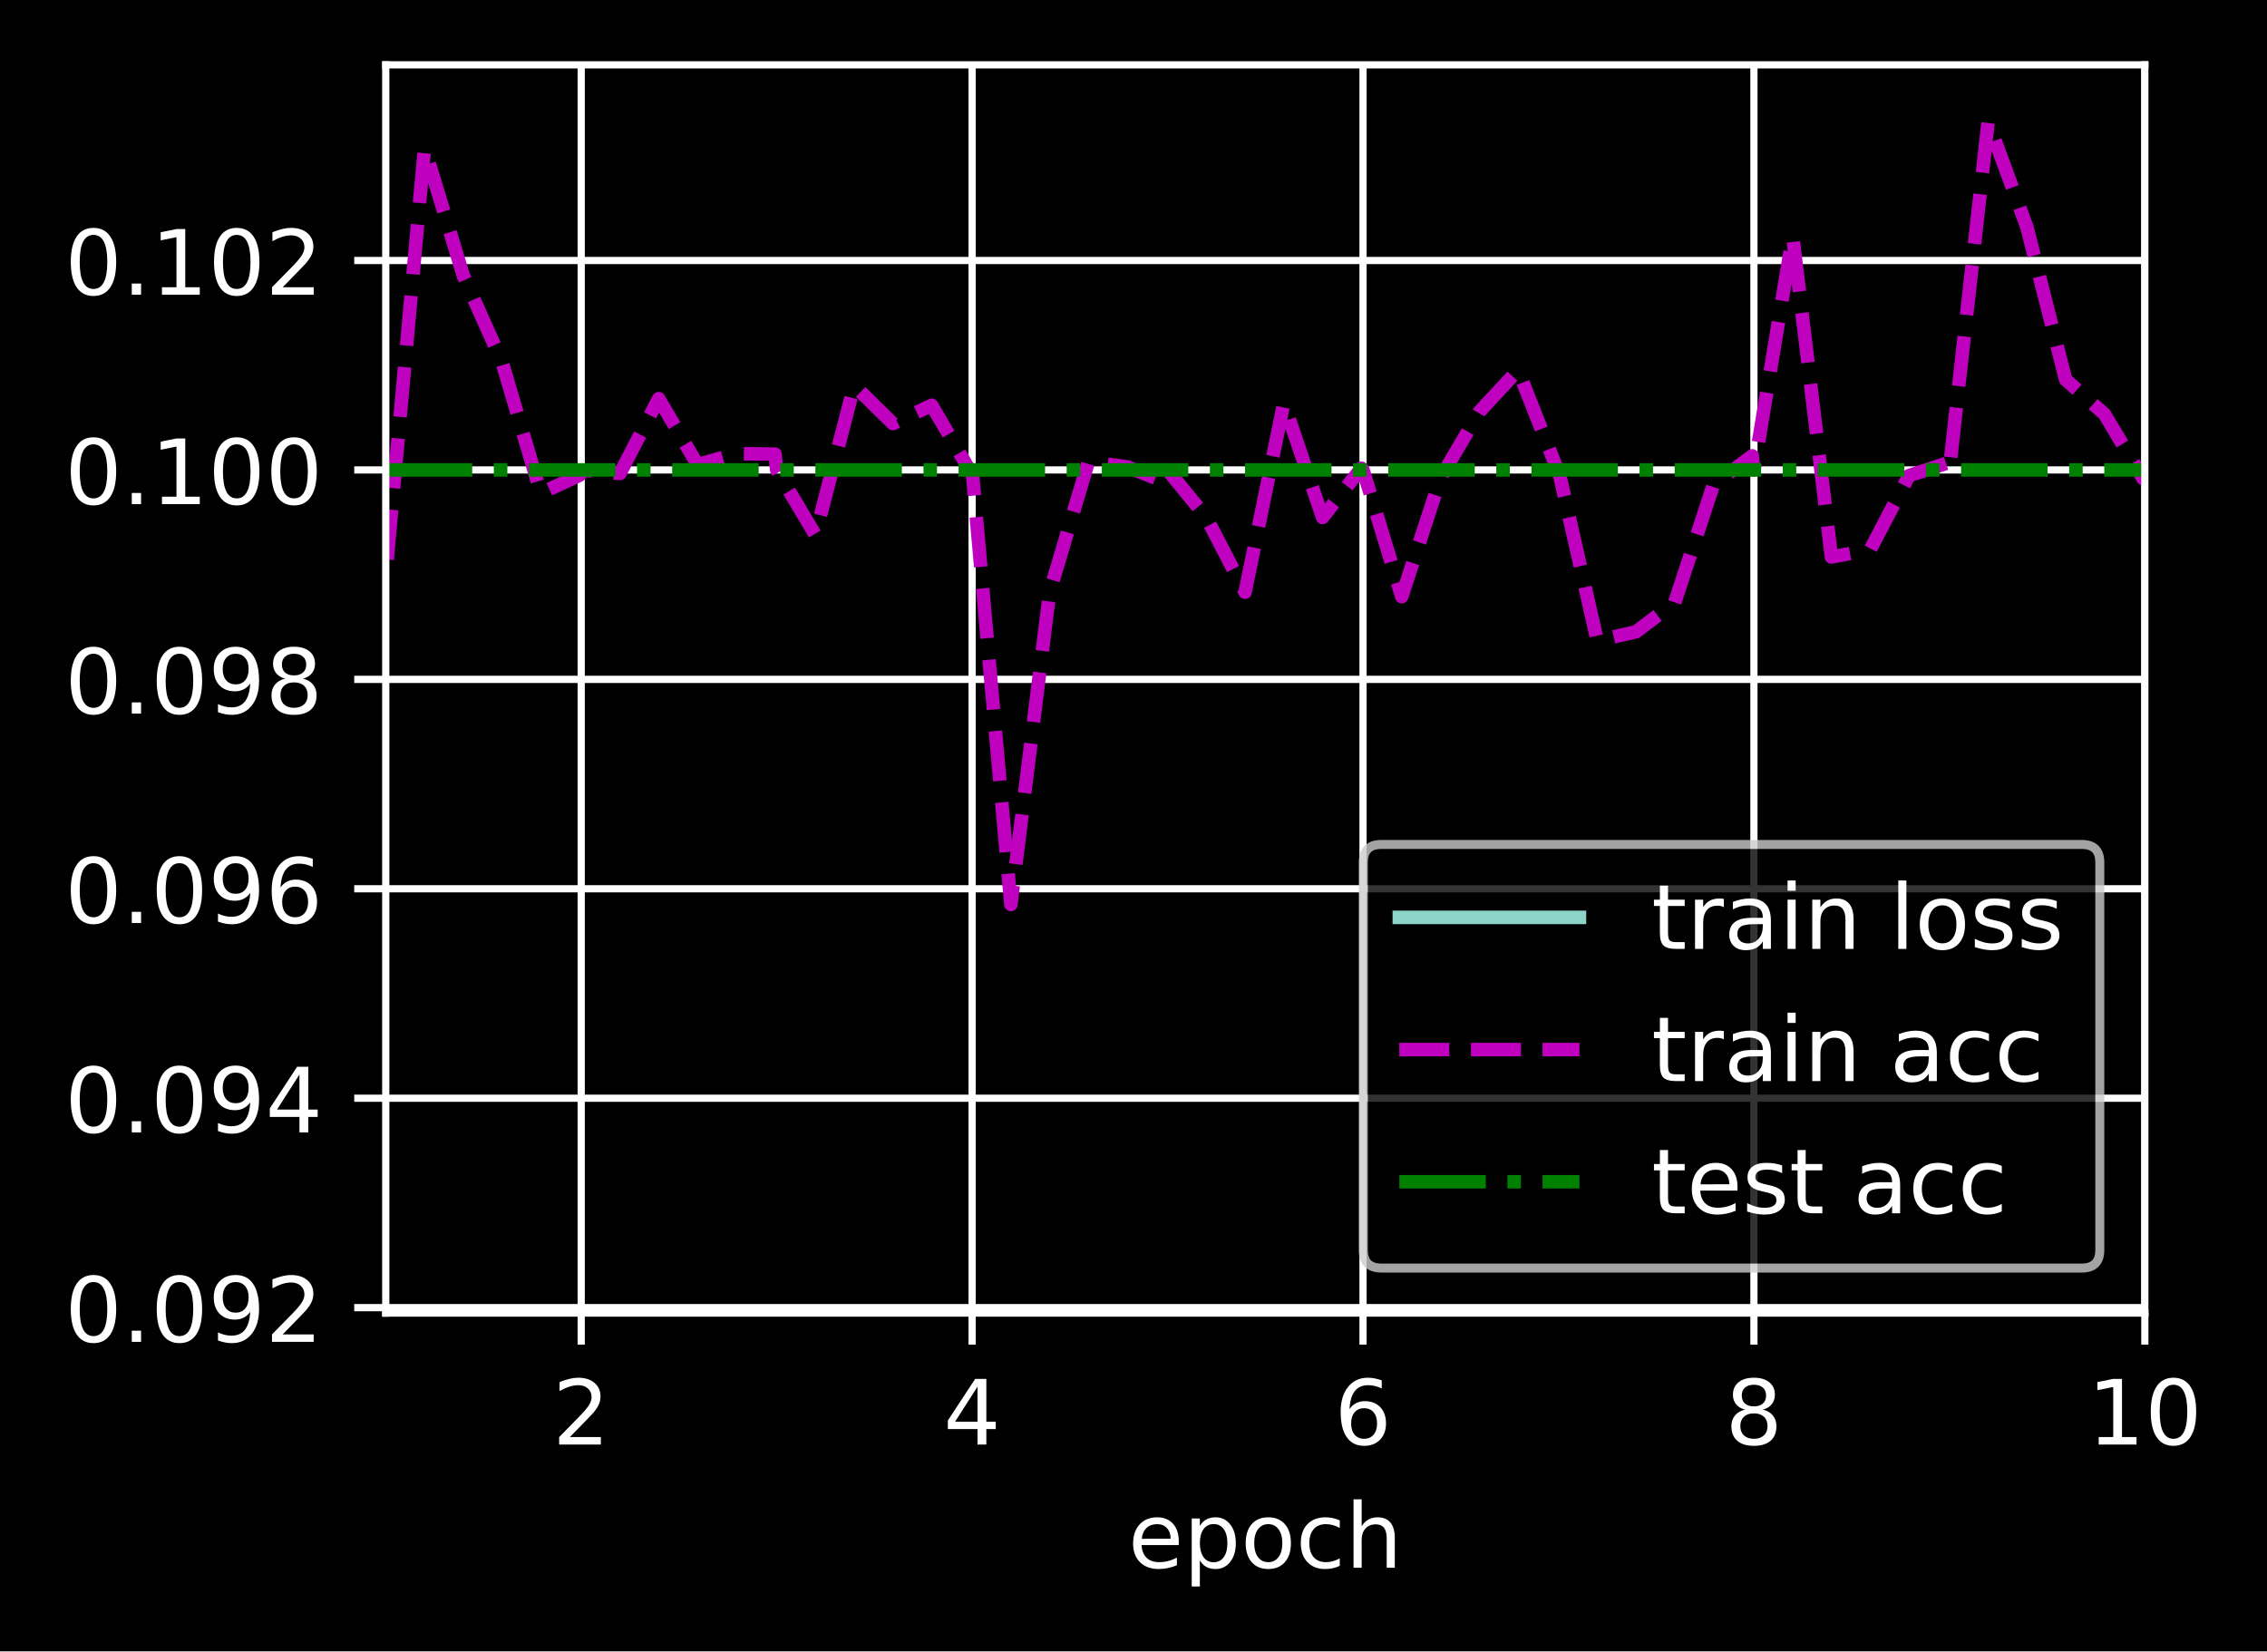
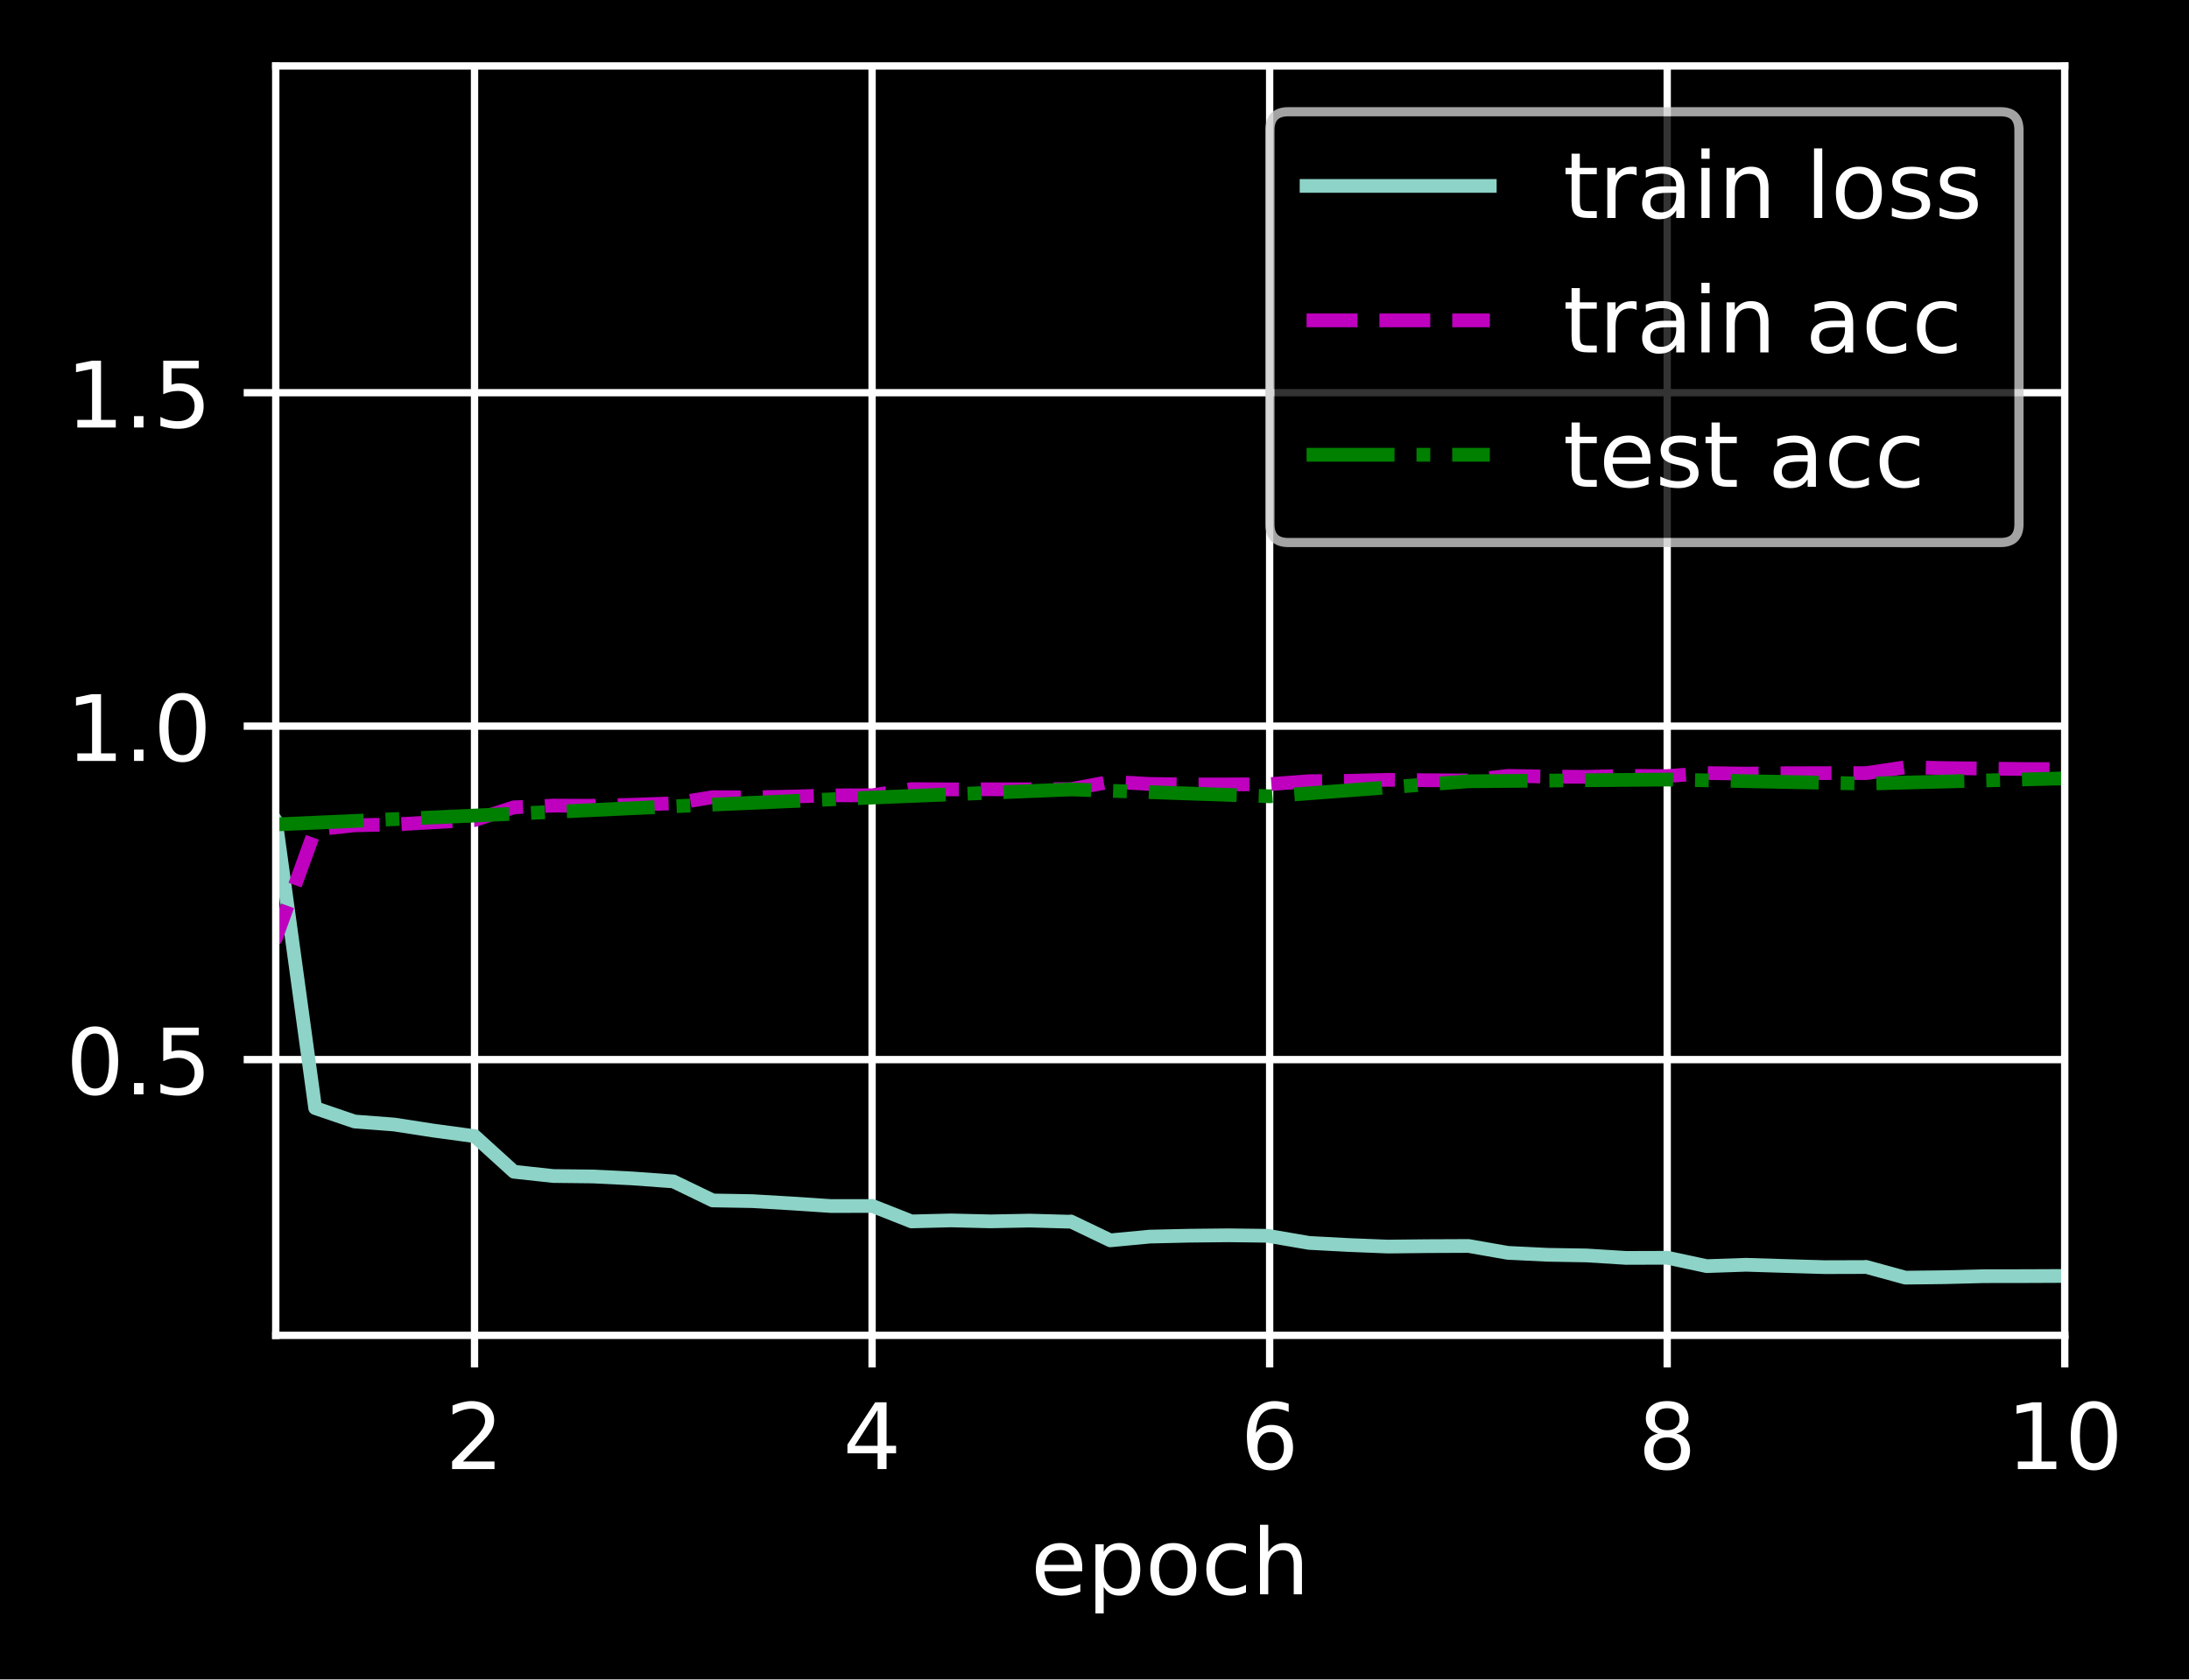
- <svg xmlns="http://www.w3.org/2000/svg" xmlns:xlink="http://www.w3.org/1999/xlink" width="251.691pt" height="183.356pt" viewBox="0 0 251.691 183.356" version="1.1">
+ <svg xmlns="http://www.w3.org/2000/svg" xmlns:xlink="http://www.w3.org/1999/xlink" width="238.966pt" height="183.356pt" viewBox="0 0 238.966 183.356" version="1.1">
  <defs>
    <style type="text/css">*{stroke-linejoin: round; stroke-linecap: butt}</style>
  </defs>
  <g id="figure_1">
    <g id="patch_1">
-       <path d="M 0 183.356  L 251.691 183.356  L 251.691 0  L 0 0  z " />
+       <path d="M 0 183.356  L 238.966 183.356  L 238.966 0  L 0 0  z " />
    </g>
    <g id="axes_1">
      <g id="patch_2">
-         <path d="M 42.828 145.8  L 238.128 145.8  L 238.128 7.2  L 42.828 7.2  z " />
+         <path d="M 30.103 145.8  L 225.403 145.8  L 225.403 7.2  L 30.103 7.2  z " />
      </g>
      <g id="matplotlib.axis_1">
        <g id="xtick_1">
          <g id="line2d_1">
-             <path d="M 64.528 145.8  L 64.528 7.2  " clip-path="url(#pa8c6a0c051)" style="fill: none; stroke: #ffffff; stroke-width: 0.8; stroke-linecap: square" />
+             <path d="M 51.803 145.8  L 51.803 7.2  " clip-path="url(#p10bd69b366)" style="fill: none; stroke: #ffffff; stroke-width: 0.8; stroke-linecap: square" />
          </g>
          <g id="line2d_2">
            <defs>
-               <path id="mbd4aa6d5d6" d="M 0 0  L 0 3.5  " style="stroke: #ffffff; stroke-width: 0.8" />
-             </defs>
-             <g>
-               <use xlink:href="#mbd4aa6d5d6" x="64.528" y="145.8" style="fill: #ffffff; stroke: #ffffff; stroke-width: 0.8" />
+               <path id="m3266e1d07b" d="M 0 0  L 0 3.5  " style="stroke: #ffffff; stroke-width: 0.8" />
+             </defs>
+             <g>
+               <use xlink:href="#m3266e1d07b" x="51.803" y="145.8" style="fill: #ffffff; stroke: #ffffff; stroke-width: 0.8" />
            </g>
          </g>
          <g id="text_1">
-             <g style="fill: #ffffff" transform="translate(61.34687 160.3984) scale(0.1 -0.1)">
+             <g style="fill: #ffffff" transform="translate(48.62188 160.3984) scale(0.1 -0.1)">
              <defs>
                <path id="DejaVuSans-32" d="M 1228 531  L 3431 531  L 3431 0  L 469 0  L 469 531  Q 828 903 1448 1529  Q 2069 2156 2228 2338  Q 2531 2678 2651 2914  Q 2772 3150 2772 3378  Q 2772 3750 2511 3984  Q 2250 4219 1831 4219  Q 1534 4219 1204 4116  Q 875 4013 500 3803  L 500 4441  Q 881 4594 1212 4672  Q 1544 4750 1819 4750  Q 2544 4750 2975 4387  Q 3406 4025 3406 3419  Q 3406 3131 3298 2873  Q 3191 2616 2906 2266  Q 2828 2175 2409 1742  Q 1991 1309 1228 531  z " transform="scale(0.015625)" />
              </defs>
              <use xlink:href="#DejaVuSans-32" />
            </g>
          </g>
        </g>
        <g id="xtick_2">
          <g id="line2d_3">
-             <path d="M 107.928 145.8  L 107.928 7.2  " clip-path="url(#pa8c6a0c051)" style="fill: none; stroke: #ffffff; stroke-width: 0.8; stroke-linecap: square" />
+             <path d="M 95.203 145.8  L 95.203 7.2  " clip-path="url(#p10bd69b366)" style="fill: none; stroke: #ffffff; stroke-width: 0.8; stroke-linecap: square" />
          </g>
          <g id="line2d_4">
            <g>
-               <use xlink:href="#mbd4aa6d5d6" x="107.928" y="145.8" style="fill: #ffffff; stroke: #ffffff; stroke-width: 0.8" />
+               <use xlink:href="#m3266e1d07b" x="95.203" y="145.8" style="fill: #ffffff; stroke: #ffffff; stroke-width: 0.8" />
            </g>
          </g>
          <g id="text_2">
-             <g style="fill: #ffffff" transform="translate(104.7469 160.3984) scale(0.1 -0.1)">
+             <g style="fill: #ffffff" transform="translate(92.02187 160.3984) scale(0.1 -0.1)">
              <defs>
                <path id="DejaVuSans-34" d="M 2419 4116  L 825 1625  L 2419 1625  L 2419 4116  z M 2253 4666  L 3047 4666  L 3047 1625  L 3713 1625  L 3713 1100  L 3047 1100  L 3047 0  L 2419 0  L 2419 1100  L 313 1100  L 313 1709  L 2253 4666  z " transform="scale(0.015625)" />
              </defs>
              <use xlink:href="#DejaVuSans-34" />
            </g>
          </g>
        </g>
        <g id="xtick_3">
          <g id="line2d_5">
-             <path d="M 151.328 145.8  L 151.328 7.2  " clip-path="url(#pa8c6a0c051)" style="fill: none; stroke: #ffffff; stroke-width: 0.8; stroke-linecap: square" />
+             <path d="M 138.603 145.8  L 138.603 7.2  " clip-path="url(#p10bd69b366)" style="fill: none; stroke: #ffffff; stroke-width: 0.8; stroke-linecap: square" />
          </g>
          <g id="line2d_6">
            <g>
-               <use xlink:href="#mbd4aa6d5d6" x="151.328" y="145.8" style="fill: #ffffff; stroke: #ffffff; stroke-width: 0.8" />
+               <use xlink:href="#m3266e1d07b" x="138.603" y="145.8" style="fill: #ffffff; stroke: #ffffff; stroke-width: 0.8" />
            </g>
          </g>
          <g id="text_3">
-             <g style="fill: #ffffff" transform="translate(148.1469 160.3984) scale(0.1 -0.1)">
+             <g style="fill: #ffffff" transform="translate(135.4219 160.3984) scale(0.1 -0.1)">
              <defs>
                <path id="DejaVuSans-36" d="M 2113 2584  Q 1688 2584 1439 2293  Q 1191 2003 1191 1497  Q 1191 994 1439 701  Q 1688 409 2113 409  Q 2538 409 2786 701  Q 3034 994 3034 1497  Q 3034 2003 2786 2293  Q 2538 2584 2113 2584  z M 3366 4563  L 3366 3988  Q 3128 4100 2886 4159  Q 2644 4219 2406 4219  Q 1781 4219 1451 3797  Q 1122 3375 1075 2522  Q 1259 2794 1537 2939  Q 1816 3084 2150 3084  Q 2853 3084 3261 2657  Q 3669 2231 3669 1497  Q 3669 778 3244 343  Q 2819 -91 2113 -91  Q 1303 -91 875 529  Q 447 1150 447 2328  Q 447 3434 972 4092  Q 1497 4750 2381 4750  Q 2619 4750 2861 4703  Q 3103 4656 3366 4563  z " transform="scale(0.015625)" />
              </defs>
              <use xlink:href="#DejaVuSans-36" />
            </g>
          </g>
        </g>
        <g id="xtick_4">
          <g id="line2d_7">
-             <path d="M 194.728 145.8  L 194.728 7.2  " clip-path="url(#pa8c6a0c051)" style="fill: none; stroke: #ffffff; stroke-width: 0.8; stroke-linecap: square" />
+             <path d="M 182.003 145.8  L 182.003 7.2  " clip-path="url(#p10bd69b366)" style="fill: none; stroke: #ffffff; stroke-width: 0.8; stroke-linecap: square" />
          </g>
          <g id="line2d_8">
            <g>
-               <use xlink:href="#mbd4aa6d5d6" x="194.728" y="145.8" style="fill: #ffffff; stroke: #ffffff; stroke-width: 0.8" />
+               <use xlink:href="#m3266e1d07b" x="182.003" y="145.8" style="fill: #ffffff; stroke: #ffffff; stroke-width: 0.8" />
            </g>
          </g>
          <g id="text_4">
-             <g style="fill: #ffffff" transform="translate(191.5469 160.3984) scale(0.1 -0.1)">
+             <g style="fill: #ffffff" transform="translate(178.8219 160.3984) scale(0.1 -0.1)">
              <defs>
                <path id="DejaVuSans-38" d="M 2034 2216  Q 1584 2216 1326 1975  Q 1069 1734 1069 1313  Q 1069 891 1326 650  Q 1584 409 2034 409  Q 2484 409 2743 651  Q 3003 894 3003 1313  Q 3003 1734 2745 1975  Q 2488 2216 2034 2216  z M 1403 2484  Q 997 2584 770 2862  Q 544 3141 544 3541  Q 544 4100 942 4425  Q 1341 4750 2034 4750  Q 2731 4750 3128 4425  Q 3525 4100 3525 3541  Q 3525 3141 3298 2862  Q 3072 2584 2669 2484  Q 3125 2378 3379 2068  Q 3634 1759 3634 1313  Q 3634 634 3220 271  Q 2806 -91 2034 -91  Q 1263 -91 848 271  Q 434 634 434 1313  Q 434 1759 690 2068  Q 947 2378 1403 2484  z M 1172 3481  Q 1172 3119 1398 2916  Q 1625 2713 2034 2713  Q 2441 2713 2670 2916  Q 2900 3119 2900 3481  Q 2900 3844 2670 4047  Q 2441 4250 2034 4250  Q 1625 4250 1398 4047  Q 1172 3844 1172 3481  z " transform="scale(0.015625)" />
              </defs>
              <use xlink:href="#DejaVuSans-38" />
            </g>
          </g>
        </g>
        <g id="xtick_5">
          <g id="line2d_9">
-             <path d="M 238.128 145.8  L 238.128 7.2  " clip-path="url(#pa8c6a0c051)" style="fill: none; stroke: #ffffff; stroke-width: 0.8; stroke-linecap: square" />
+             <path d="M 225.403 145.8  L 225.403 7.2  " clip-path="url(#p10bd69b366)" style="fill: none; stroke: #ffffff; stroke-width: 0.8; stroke-linecap: square" />
          </g>
          <g id="line2d_10">
            <g>
-               <use xlink:href="#mbd4aa6d5d6" x="238.128" y="145.8" style="fill: #ffffff; stroke: #ffffff; stroke-width: 0.8" />
+               <use xlink:href="#m3266e1d07b" x="225.403" y="145.8" style="fill: #ffffff; stroke: #ffffff; stroke-width: 0.8" />
            </g>
          </g>
          <g id="text_5">
-             <g style="fill: #ffffff" transform="translate(231.7656 160.3984) scale(0.1 -0.1)">
+             <g style="fill: #ffffff" transform="translate(219.0406 160.3984) scale(0.1 -0.1)">
              <defs>
                <path id="DejaVuSans-31" d="M 794 531  L 1825 531  L 1825 4091  L 703 3866  L 703 4441  L 1819 4666  L 2450 4666  L 2450 531  L 3481 531  L 3481 0  L 794 0  L 794 531  z " transform="scale(0.015625)" />
                <path id="DejaVuSans-30" d="M 2034 4250  Q 1547 4250 1301 3770  Q 1056 3291 1056 2328  Q 1056 1369 1301 889  Q 1547 409 2034 409  Q 2525 409 2770 889  Q 3016 1369 3016 2328  Q 3016 3291 2770 3770  Q 2525 4250 2034 4250  z M 2034 4750  Q 2819 4750 3233 4129  Q 3647 3509 3647 2328  Q 3647 1150 3233 529  Q 2819 -91 2034 -91  Q 1250 -91 836 529  Q 422 1150 422 2328  Q 422 3509 836 4129  Q 1250 4750 2034 4750  z " transform="scale(0.015625)" />
              </defs>
              <use xlink:href="#DejaVuSans-31" />
              <use xlink:href="#DejaVuSans-30" x="63.623" />
            </g>
          </g>
        </g>
        <g id="text_6">
-           <g style="fill: #ffffff" transform="translate(125.25 174.0766) scale(0.1 -0.1)">
+           <g style="fill: #ffffff" transform="translate(112.525 174.0766) scale(0.1 -0.1)">
            <defs>
              <path id="DejaVuSans-65" d="M 3597 1894  L 3597 1613  L 953 1613  Q 991 1019 1311 708  Q 1631 397 2203 397  Q 2534 397 2845 478  Q 3156 559 3463 722  L 3463 178  Q 3153 47 2828 -22  Q 2503 -91 2169 -91  Q 1331 -91 842 396  Q 353 884 353 1716  Q 353 2575 817 3079  Q 1281 3584 2069 3584  Q 2775 3584 3186 3129  Q 3597 2675 3597 1894  z M 3022 2063  Q 3016 2534 2758 2815  Q 2500 3097 2075 3097  Q 1594 3097 1305 2825  Q 1016 2553 972 2059  L 3022 2063  z " transform="scale(0.015625)" />
              <path id="DejaVuSans-70" d="M 1159 525  L 1159 -1331  L 581 -1331  L 581 3500  L 1159 3500  L 1159 2969  Q 1341 3281 1617 3432  Q 1894 3584 2278 3584  Q 2916 3584 3314 3078  Q 3713 2572 3713 1747  Q 3713 922 3314 415  Q 2916 -91 2278 -91  Q 1894 -91 1617 61  Q 1341 213 1159 525  z M 3116 1747  Q 3116 2381 2855 2742  Q 2594 3103 2138 3103  Q 1681 3103 1420 2742  Q 1159 2381 1159 1747  Q 1159 1113 1420 752  Q 1681 391 2138 391  Q 2594 391 2855 752  Q 3116 1113 3116 1747  z " transform="scale(0.015625)" />
              <path id="DejaVuSans-6f" d="M 1959 3097  Q 1497 3097 1228 2736  Q 959 2375 959 1747  Q 959 1119 1226 758  Q 1494 397 1959 397  Q 2419 397 2687 759  Q 2956 1122 2956 1747  Q 2956 2369 2687 2733  Q 2419 3097 1959 3097  z M 1959 3584  Q 2709 3584 3137 3096  Q 3566 2609 3566 1747  Q 3566 888 3137 398  Q 2709 -91 1959 -91  Q 1206 -91 779 398  Q 353 888 353 1747  Q 353 2609 779 3096  Q 1206 3584 1959 3584  z " transform="scale(0.015625)" />
              <path id="DejaVuSans-63" d="M 3122 3366  L 3122 2828  Q 2878 2963 2633 3030  Q 2388 3097 2138 3097  Q 1578 3097 1268 2742  Q 959 2388 959 1747  Q 959 1106 1268 751  Q 1578 397 2138 397  Q 2388 397 2633 464  Q 2878 531 3122 666  L 3122 134  Q 2881 22 2623 -34  Q 2366 -91 2075 -91  Q 1284 -91 818 406  Q 353 903 353 1747  Q 353 2603 823 3093  Q 1294 3584 2113 3584  Q 2378 3584 2631 3529  Q 2884 3475 3122 3366  z " transform="scale(0.015625)" />
              <path id="DejaVuSans-68" d="M 3513 2113  L 3513 0  L 2938 0  L 2938 2094  Q 2938 2591 2744 2837  Q 2550 3084 2163 3084  Q 1697 3084 1428 2787  Q 1159 2491 1159 1978  L 1159 0  L 581 0  L 581 4863  L 1159 4863  L 1159 2956  Q 1366 3272 1645 3428  Q 1925 3584 2291 3584  Q 2894 3584 3203 3211  Q 3513 2838 3513 2113  z " transform="scale(0.015625)" />
            </defs>
            <use xlink:href="#DejaVuSans-65" />
            <use xlink:href="#DejaVuSans-70" x="61.523" />
            <use xlink:href="#DejaVuSans-6f" x="125" />
            <use xlink:href="#DejaVuSans-63" x="186.182" />
            <use xlink:href="#DejaVuSans-68" x="241.162" />
          </g>
        </g>
      </g>
      <g id="matplotlib.axis_2">
        <g id="ytick_1">
          <g id="line2d_11">
-             <path d="M 42.828 145.196  L 238.128 145.196  " clip-path="url(#pa8c6a0c051)" style="fill: none; stroke: #ffffff; stroke-width: 0.8; stroke-linecap: square" />
+             <path d="M 30.103 115.69  L 225.403 115.69  " clip-path="url(#p10bd69b366)" style="fill: none; stroke: #ffffff; stroke-width: 0.8; stroke-linecap: square" />
          </g>
          <g id="line2d_12">
            <defs>
-               <path id="mf0e6f204f3" d="M 0 0  L -3.5 0  " style="stroke: #ffffff; stroke-width: 0.8" />
-             </defs>
-             <g>
-               <use xlink:href="#mf0e6f204f3" x="42.828" y="145.196" style="fill: #ffffff; stroke: #ffffff; stroke-width: 0.8" />
+               <path id="m4c4b4b4b32" d="M 0 0  L -3.5 0  " style="stroke: #ffffff; stroke-width: 0.8" />
+             </defs>
+             <g>
+               <use xlink:href="#m4c4b4b4b32" x="30.103" y="115.69" style="fill: #ffffff; stroke: #ffffff; stroke-width: 0.8" />
            </g>
          </g>
          <g id="text_7">
-             <g style="fill: #ffffff" transform="translate(7.2 148.9956) scale(0.1 -0.1)">
+             <g style="fill: #ffffff" transform="translate(7.2 119.4889) scale(0.1 -0.1)">
              <defs>
                <path id="DejaVuSans-2e" d="M 684 794  L 1344 794  L 1344 0  L 684 0  L 684 794  z " transform="scale(0.015625)" />
-                 <path id="DejaVuSans-39" d="M 703 97  L 703 672  Q 941 559 1184 500  Q 1428 441 1663 441  Q 2288 441 2617 861  Q 2947 1281 2994 2138  Q 2813 1869 2534 1725  Q 2256 1581 1919 1581  Q 1219 1581 811 2004  Q 403 2428 403 3163  Q 403 3881 828 4315  Q 1253 4750 1959 4750  Q 2769 4750 3195 4129  Q 3622 3509 3622 2328  Q 3622 1225 3098 567  Q 2575 -91 1691 -91  Q 1453 -91 1209 -44  Q 966 3 703 97  z M 1959 2075  Q 2384 2075 2632 2365  Q 2881 2656 2881 3163  Q 2881 3666 2632 3958  Q 2384 4250 1959 4250  Q 1534 4250 1286 3958  Q 1038 3666 1038 3163  Q 1038 2656 1286 2365  Q 1534 2075 1959 2075  z " transform="scale(0.015625)" />
+                 <path id="DejaVuSans-35" d="M 691 4666  L 3169 4666  L 3169 4134  L 1269 4134  L 1269 2991  Q 1406 3038 1543 3061  Q 1681 3084 1819 3084  Q 2600 3084 3056 2656  Q 3513 2228 3513 1497  Q 3513 744 3044 326  Q 2575 -91 1722 -91  Q 1428 -91 1123 -41  Q 819 9 494 109  L 494 744  Q 775 591 1075 516  Q 1375 441 1709 441  Q 2250 441 2565 725  Q 2881 1009 2881 1497  Q 2881 1984 2565 2268  Q 2250 2553 1709 2553  Q 1456 2553 1204 2497  Q 953 2441 691 2322  L 691 4666  z " transform="scale(0.015625)" />
              </defs>
              <use xlink:href="#DejaVuSans-30" />
              <use xlink:href="#DejaVuSans-2e" x="63.623" />
-               <use xlink:href="#DejaVuSans-30" x="95.41" />
-               <use xlink:href="#DejaVuSans-39" x="159.033" />
-               <use xlink:href="#DejaVuSans-32" x="222.656" />
+               <use xlink:href="#DejaVuSans-35" x="95.41" />
            </g>
          </g>
        </g>
        <g id="ytick_2">
          <g id="line2d_13">
-             <path d="M 42.828 121.942  L 238.128 121.942  " clip-path="url(#pa8c6a0c051)" style="fill: none; stroke: #ffffff; stroke-width: 0.8; stroke-linecap: square" />
+             <path d="M 30.103 79.283  L 225.403 79.283  " clip-path="url(#p10bd69b366)" style="fill: none; stroke: #ffffff; stroke-width: 0.8; stroke-linecap: square" />
          </g>
          <g id="line2d_14">
            <g>
-               <use xlink:href="#mf0e6f204f3" x="42.828" y="121.942" style="fill: #ffffff; stroke: #ffffff; stroke-width: 0.8" />
+               <use xlink:href="#m4c4b4b4b32" x="30.103" y="79.283" style="fill: #ffffff; stroke: #ffffff; stroke-width: 0.8" />
            </g>
          </g>
          <g id="text_8">
-             <g style="fill: #ffffff" transform="translate(7.2 125.7413) scale(0.1 -0.1)">
-               <use xlink:href="#DejaVuSans-30" />
+             <g style="fill: #ffffff" transform="translate(7.2 83.08197) scale(0.1 -0.1)">
+               <use xlink:href="#DejaVuSans-31" />
              <use xlink:href="#DejaVuSans-2e" x="63.623" />
              <use xlink:href="#DejaVuSans-30" x="95.41" />
-               <use xlink:href="#DejaVuSans-39" x="159.033" />
-               <use xlink:href="#DejaVuSans-34" x="222.656" />
            </g>
          </g>
        </g>
        <g id="ytick_3">
          <g id="line2d_15">
-             <path d="M 42.828 98.688  L 238.128 98.688  " clip-path="url(#pa8c6a0c051)" style="fill: none; stroke: #ffffff; stroke-width: 0.8; stroke-linecap: square" />
+             <path d="M 30.103 42.876  L 225.403 42.876  " clip-path="url(#p10bd69b366)" style="fill: none; stroke: #ffffff; stroke-width: 0.8; stroke-linecap: square" />
          </g>
          <g id="line2d_16">
            <g>
-               <use xlink:href="#mf0e6f204f3" x="42.828" y="98.688" style="fill: #ffffff; stroke: #ffffff; stroke-width: 0.8" />
+               <use xlink:href="#m4c4b4b4b32" x="30.103" y="42.876" style="fill: #ffffff; stroke: #ffffff; stroke-width: 0.8" />
            </g>
          </g>
          <g id="text_9">
-             <g style="fill: #ffffff" transform="translate(7.2 102.4869) scale(0.1 -0.1)">
-               <use xlink:href="#DejaVuSans-30" />
+             <g style="fill: #ffffff" transform="translate(7.2 46.67508) scale(0.1 -0.1)">
+               <use xlink:href="#DejaVuSans-31" />
              <use xlink:href="#DejaVuSans-2e" x="63.623" />
-               <use xlink:href="#DejaVuSans-30" x="95.41" />
-               <use xlink:href="#DejaVuSans-39" x="159.033" />
-               <use xlink:href="#DejaVuSans-36" x="222.656" />
-             </g>
-           </g>
-         </g>
-         <g id="ytick_4">
-           <g id="line2d_17">
-             <path d="M 42.828 75.433  L 238.128 75.433  " clip-path="url(#pa8c6a0c051)" style="fill: none; stroke: #ffffff; stroke-width: 0.8; stroke-linecap: square" />
-           </g>
-           <g id="line2d_18">
-             <g>
-               <use xlink:href="#mf0e6f204f3" x="42.828" y="75.433" style="fill: #ffffff; stroke: #ffffff; stroke-width: 0.8" />
-             </g>
-           </g>
-           <g id="text_10">
-             <g style="fill: #ffffff" transform="translate(7.2 79.23261) scale(0.1 -0.1)">
-               <use xlink:href="#DejaVuSans-30" />
-               <use xlink:href="#DejaVuSans-2e" x="63.623" />
-               <use xlink:href="#DejaVuSans-30" x="95.41" />
-               <use xlink:href="#DejaVuSans-39" x="159.033" />
-               <use xlink:href="#DejaVuSans-38" x="222.656" />
-             </g>
-           </g>
-         </g>
-         <g id="ytick_5">
-           <g id="line2d_19">
-             <path d="M 42.828 52.179  L 238.128 52.179  " clip-path="url(#pa8c6a0c051)" style="fill: none; stroke: #ffffff; stroke-width: 0.8; stroke-linecap: square" />
-           </g>
-           <g id="line2d_20">
-             <g>
-               <use xlink:href="#mf0e6f204f3" x="42.828" y="52.179" style="fill: #ffffff; stroke: #ffffff; stroke-width: 0.8" />
-             </g>
-           </g>
-           <g id="text_11">
-             <g style="fill: #ffffff" transform="translate(7.2 55.97829) scale(0.1 -0.1)">
-               <use xlink:href="#DejaVuSans-30" />
-               <use xlink:href="#DejaVuSans-2e" x="63.623" />
-               <use xlink:href="#DejaVuSans-31" x="95.41" />
-               <use xlink:href="#DejaVuSans-30" x="159.033" />
-               <use xlink:href="#DejaVuSans-30" x="222.656" />
-             </g>
-           </g>
-         </g>
-         <g id="ytick_6">
-           <g id="line2d_21">
-             <path d="M 42.828 28.925  L 238.128 28.925  " clip-path="url(#pa8c6a0c051)" style="fill: none; stroke: #ffffff; stroke-width: 0.8; stroke-linecap: square" />
-           </g>
-           <g id="line2d_22">
-             <g>
-               <use xlink:href="#mf0e6f204f3" x="42.828" y="28.925" style="fill: #ffffff; stroke: #ffffff; stroke-width: 0.8" />
-             </g>
-           </g>
-           <g id="text_12">
-             <g style="fill: #ffffff" transform="translate(7.2 32.72396) scale(0.1 -0.1)">
-               <use xlink:href="#DejaVuSans-30" />
-               <use xlink:href="#DejaVuSans-2e" x="63.623" />
-               <use xlink:href="#DejaVuSans-31" x="95.41" />
-               <use xlink:href="#DejaVuSans-30" x="159.033" />
-               <use xlink:href="#DejaVuSans-32" x="222.656" />
-             </g>
-           </g>
-         </g>
-       </g>
-       <g id="line2d_23">
-         <path clip-path="url(#pa8c6a0c051)" style="fill: none; stroke: #8dd3c7; stroke-width: 1.5; stroke-linecap: square" />
-       </g>
-       <g id="line2d_24">
-         <path d="M 25.431 139.5  L 29.734 88.709  L 34.037 71.128  L 38.34 60.872  L 42.643 63.119  L 42.828 63.806  L 47.131 16.43  L 51.434 30.593  L 55.737 40.198  L 60.04 54.767  L 64.343 52.765  L 64.528 52.179  L 68.831 52.57  L 73.134 44.267  L 77.437 51.593  L 81.74 50.372  L 86.043 50.421  L 86.228 52.179  L 90.531 59.407  L 94.834 42.802  L 99.137 47.035  L 103.44 45  L 107.743 52.374  L 107.928 52.179  L 112.231 100.43  L 116.534 65.756  L 120.837 51.267  L 125.14 51.837  L 129.443 53.547  L 129.628 52.179  L 133.931 57.453  L 138.234 65.756  L 142.537 44.756  L 146.84 57.453  L 151.143 51.984  L 151.328 52.179  L 155.631 66.244  L 159.934 53.058  L 164.237 45.733  L 168.54 41.093  L 172.843 51.984  L 173.028 52.179  L 177.331 71.128  L 181.634 70.151  L 185.937 66.895  L 190.24 53.791  L 194.543 50.616  L 194.728 52.179  L 199.031 26.198  L 203.334 61.849  L 207.637 61.035  L 211.94 52.814  L 216.243 51.398  L 216.428 52.179  L 220.731 13.5  L 225.034 25.221  L 229.337 42.151  L 233.64 45.977  L 237.943 53.156  L 238.128 52.179  " clip-path="url(#pa8c6a0c051)" style="fill: none; stroke-dasharray: 5.55,2.4; stroke-dashoffset: 0; stroke: #bf00bf; stroke-width: 1.5" />
-       </g>
-       <g id="line2d_25">
-         <path d="M 42.828 52.179  L 64.528 52.179  L 86.228 52.179  L 107.928 52.179  L 129.628 52.179  L 151.328 52.179  L 173.028 52.179  L 194.728 52.179  L 216.428 52.179  L 238.128 52.179  " clip-path="url(#pa8c6a0c051)" style="fill: none; stroke-dasharray: 9.6,2.4,1.5,2.4; stroke-dashoffset: 0; stroke: #008000; stroke-width: 1.5" />
+               <use xlink:href="#DejaVuSans-35" x="95.41" />
+             </g>
+           </g>
+         </g>
+       </g>
+       <g id="line2d_17">
+         <path d="M 12.706 13.5  L 17.009 52.586  L 21.312 71.024  L 25.615 82.068  L 29.918 89.317  L 30.103 89.585  L 34.406 120.983  L 38.709 122.451  L 43.012 122.778  L 47.315 123.442  L 51.618 124.026  L 51.803 124.031  L 56.106 127.936  L 60.409 128.404  L 64.712 128.452  L 69.015 128.664  L 73.318 128.978  L 73.503 128.989  L 77.806 131.07  L 82.109 131.145  L 86.412 131.395  L 90.715 131.681  L 95.018 131.676  L 95.203 131.658  L 99.506 133.359  L 103.809 133.25  L 108.112 133.354  L 112.415 133.271  L 116.718 133.39  L 116.903 133.365  L 121.206 135.427  L 125.509 135.019  L 129.812 134.92  L 134.115 134.876  L 138.418 134.93  L 138.603 134.968  L 142.906 135.706  L 147.209 135.935  L 151.512 136.107  L 155.815 136.06  L 160.118 136.042  L 160.303 136.04  L 164.606 136.793  L 168.909 137.003  L 173.212 137.076  L 177.515 137.344  L 181.818 137.33  L 182.003 137.319  L 186.306 138.242  L 190.609 138.094  L 194.912 138.228  L 199.215 138.354  L 203.518 138.341  L 203.703 138.321  L 208.006 139.5  L 212.309 139.45  L 216.612 139.339  L 220.915 139.334  L 225.218 139.316  L 225.403 139.301  " clip-path="url(#p10bd69b366)" style="fill: none; stroke: #8dd3c7; stroke-width: 1.5; stroke-linecap: square" />
+       </g>
+       <g id="line2d_18">
+         <path d="M 12.706 129.764  L 17.009 115.931  L 21.312 109.359  L 25.615 105.311  L 29.918 102.55  L 30.103 102.45  L 34.406 90.574  L 38.709 90.109  L 43.012 90.018  L 47.315 89.778  L 51.618 89.539  L 51.803 89.537  L 56.106 88.146  L 60.409 87.959  L 64.712 87.979  L 69.015 87.872  L 73.318 87.715  L 73.503 87.726  L 77.806 87.039  L 82.109 87.063  L 86.412 86.974  L 90.715 86.843  L 95.018 86.83  L 95.203 86.836  L 99.506 86.158  L 103.809 86.189  L 108.112 86.176  L 112.415 86.179  L 116.718 86.157  L 116.903 86.161  L 121.206 85.351  L 125.509 85.595  L 129.812 85.654  L 134.115 85.647  L 138.418 85.626  L 138.603 85.614  L 142.906 85.296  L 147.209 85.256  L 151.512 85.145  L 155.815 85.19  L 160.118 85.215  L 160.303 85.217  L 164.606 84.714  L 168.909 84.788  L 173.212 84.818  L 177.515 84.71  L 181.818 84.738  L 182.003 84.737  L 186.306 84.409  L 190.609 84.467  L 194.912 84.421  L 199.215 84.413  L 203.518 84.411  L 203.703 84.416  L 208.006 83.772  L 212.309 83.864  L 216.612 83.913  L 220.915 83.965  L 225.218 83.971  L 225.403 83.976  " clip-path="url(#p10bd69b366)" style="fill: none; stroke-dasharray: 5.55,2.4; stroke-dashoffset: 0; stroke: #bf00bf; stroke-width: 1.5" />
+       </g>
+       <g id="line2d_19">
+         <path d="M 30.103 90.016  L 51.803 89.047  L 73.503 88.035  L 95.203 87.081  L 116.903 86.193  L 138.603 86.943  L 160.303 85.304  L 182.003 85.115  L 203.703 85.559  L 225.403 84.984  " clip-path="url(#p10bd69b366)" style="fill: none; stroke-dasharray: 9.6,2.4,1.5,2.4; stroke-dashoffset: 0; stroke: #008000; stroke-width: 1.5" />
      </g>
      <g id="patch_3">
-         <path d="M 42.828 145.8  L 42.828 7.2  " style="fill: none; stroke: #ffffff; stroke-width: 0.8; stroke-linejoin: miter; stroke-linecap: square" />
+         <path d="M 30.103 145.8  L 30.103 7.2  " style="fill: none; stroke: #ffffff; stroke-width: 0.8; stroke-linejoin: miter; stroke-linecap: square" />
      </g>
      <g id="patch_4">
-         <path d="M 238.128 145.8  L 238.128 7.2  " style="fill: none; stroke: #ffffff; stroke-width: 0.8; stroke-linejoin: miter; stroke-linecap: square" />
+         <path d="M 225.403 145.8  L 225.403 7.2  " style="fill: none; stroke: #ffffff; stroke-width: 0.8; stroke-linejoin: miter; stroke-linecap: square" />
      </g>
      <g id="patch_5">
-         <path d="M 42.828 145.8  L 238.128 145.8  " style="fill: none; stroke: #ffffff; stroke-width: 0.8; stroke-linejoin: miter; stroke-linecap: square" />
+         <path d="M 30.103 145.8  L 225.403 145.8  " style="fill: none; stroke: #ffffff; stroke-width: 0.8; stroke-linejoin: miter; stroke-linecap: square" />
      </g>
      <g id="patch_6">
-         <path d="M 42.828 7.2  L 238.128 7.2  " style="fill: none; stroke: #ffffff; stroke-width: 0.8; stroke-linejoin: miter; stroke-linecap: square" />
+         <path d="M 30.103 7.2  L 225.403 7.2  " style="fill: none; stroke: #ffffff; stroke-width: 0.8; stroke-linejoin: miter; stroke-linecap: square" />
      </g>
      <g id="legend_1">
        <g id="patch_7">
-           <path d="M 153.359 140.8  L 231.128 140.8  Q 233.128 140.8 233.128 138.8  L 233.128 95.766  Q 233.128 93.766 231.128 93.766  L 153.359 93.766  Q 151.359 93.766 151.359 95.766  L 151.359 138.8  Q 151.359 140.8 153.359 140.8  z " style="opacity: 0.8; stroke: #cccccc; stroke-linejoin: miter" />
-         </g>
-         <g id="line2d_26">
-           <path d="M 155.359 101.864  L 165.359 101.864  L 175.359 101.864  " style="fill: none; stroke: #8dd3c7; stroke-width: 1.5; stroke-linecap: square" />
-         </g>
-         <g id="text_13">
-           <g style="fill: #ffffff" transform="translate(183.3594 105.3641) scale(0.1 -0.1)">
+           <path d="M 140.634 59.234  L 218.403 59.234  Q 220.403 59.234 220.403 57.234  L 220.403 14.2  Q 220.403 12.2 218.403 12.2  L 140.634 12.2  Q 138.634 12.2 138.634 14.2  L 138.634 57.234  Q 138.634 59.234 140.634 59.234  z " style="opacity: 0.8; stroke: #cccccc; stroke-linejoin: miter" />
+         </g>
+         <g id="line2d_20">
+           <path d="M 142.634 20.298  L 152.634 20.298  L 162.634 20.298  " style="fill: none; stroke: #8dd3c7; stroke-width: 1.5; stroke-linecap: square" />
+         </g>
+         <g id="text_10">
+           <g style="fill: #ffffff" transform="translate(170.6344 23.79844) scale(0.1 -0.1)">
            <defs>
              <path id="DejaVuSans-74" d="M 1172 4494  L 1172 3500  L 2356 3500  L 2356 3053  L 1172 3053  L 1172 1153  Q 1172 725 1289 603  Q 1406 481 1766 481  L 2356 481  L 2356 0  L 1766 0  Q 1100 0 847 248  Q 594 497 594 1153  L 594 3053  L 172 3053  L 172 3500  L 594 3500  L 594 4494  L 1172 4494  z " transform="scale(0.015625)" />
              <path id="DejaVuSans-72" d="M 2631 2963  Q 2534 3019 2420 3045  Q 2306 3072 2169 3072  Q 1681 3072 1420 2755  Q 1159 2438 1159 1844  L 1159 0  L 581 0  L 581 3500  L 1159 3500  L 1159 2956  Q 1341 3275 1631 3429  Q 1922 3584 2338 3584  Q 2397 3584 2469 3576  Q 2541 3569 2628 3553  L 2631 2963  z " transform="scale(0.015625)" />
              <path id="DejaVuSans-61" d="M 2194 1759  Q 1497 1759 1228 1600  Q 959 1441 959 1056  Q 959 750 1161 570  Q 1363 391 1709 391  Q 2188 391 2477 730  Q 2766 1069 2766 1631  L 2766 1759  L 2194 1759  z M 3341 1997  L 3341 0  L 2766 0  L 2766 531  Q 2569 213 2275 61  Q 1981 -91 1556 -91  Q 1019 -91 701 211  Q 384 513 384 1019  Q 384 1609 779 1909  Q 1175 2209 1959 2209  L 2766 2209  L 2766 2266  Q 2766 2663 2505 2880  Q 2244 3097 1772 3097  Q 1472 3097 1187 3025  Q 903 2953 641 2809  L 641 3341  Q 956 3463 1253 3523  Q 1550 3584 1831 3584  Q 2591 3584 2966 3190  Q 3341 2797 3341 1997  z " transform="scale(0.015625)" />
              <path id="DejaVuSans-69" d="M 603 3500  L 1178 3500  L 1178 0  L 603 0  L 603 3500  z M 603 4863  L 1178 4863  L 1178 4134  L 603 4134  L 603 4863  z " transform="scale(0.015625)" />
              <path id="DejaVuSans-6e" d="M 3513 2113  L 3513 0  L 2938 0  L 2938 2094  Q 2938 2591 2744 2837  Q 2550 3084 2163 3084  Q 1697 3084 1428 2787  Q 1159 2491 1159 1978  L 1159 0  L 581 0  L 581 3500  L 1159 3500  L 1159 2956  Q 1366 3272 1645 3428  Q 1925 3584 2291 3584  Q 2894 3584 3203 3211  Q 3513 2838 3513 2113  z " transform="scale(0.015625)" />
              <path id="DejaVuSans-20" transform="scale(0.015625)" />
              <path id="DejaVuSans-6c" d="M 603 4863  L 1178 4863  L 1178 0  L 603 0  L 603 4863  z " transform="scale(0.015625)" />
              <path id="DejaVuSans-73" d="M 2834 3397  L 2834 2853  Q 2591 2978 2328 3040  Q 2066 3103 1784 3103  Q 1356 3103 1142 2972  Q 928 2841 928 2578  Q 928 2378 1081 2264  Q 1234 2150 1697 2047  L 1894 2003  Q 2506 1872 2764 1633  Q 3022 1394 3022 966  Q 3022 478 2636 193  Q 2250 -91 1575 -91  Q 1294 -91 989 -36  Q 684 19 347 128  L 347 722  Q 666 556 975 473  Q 1284 391 1588 391  Q 1994 391 2212 530  Q 2431 669 2431 922  Q 2431 1156 2273 1281  Q 2116 1406 1581 1522  L 1381 1569  Q 847 1681 609 1914  Q 372 2147 372 2553  Q 372 3047 722 3315  Q 1072 3584 1716 3584  Q 2034 3584 2315 3537  Q 2597 3491 2834 3397  z " transform="scale(0.015625)" />
            </defs>
            <use xlink:href="#DejaVuSans-74" />
            <use xlink:href="#DejaVuSans-72" x="39.209" />
            <use xlink:href="#DejaVuSans-61" x="80.322" />
            <use xlink:href="#DejaVuSans-69" x="141.602" />
            <use xlink:href="#DejaVuSans-6e" x="169.385" />
            <use xlink:href="#DejaVuSans-20" x="232.764" />
            <use xlink:href="#DejaVuSans-6c" x="264.551" />
            <use xlink:href="#DejaVuSans-6f" x="292.334" />
            <use xlink:href="#DejaVuSans-73" x="353.516" />
            <use xlink:href="#DejaVuSans-73" x="405.615" />
          </g>
        </g>
-         <g id="line2d_27">
-           <path d="M 155.359 116.542  L 165.359 116.542  L 175.359 116.542  " style="fill: none; stroke-dasharray: 5.55,2.4; stroke-dashoffset: 0; stroke: #bf00bf; stroke-width: 1.5" />
-         </g>
-         <g id="text_14">
-           <g style="fill: #ffffff" transform="translate(183.3594 120.0422) scale(0.1 -0.1)">
+         <g id="line2d_21">
+           <path d="M 142.634 34.977  L 152.634 34.977  L 162.634 34.977  " style="fill: none; stroke-dasharray: 5.55,2.4; stroke-dashoffset: 0; stroke: #bf00bf; stroke-width: 1.5" />
+         </g>
+         <g id="text_11">
+           <g style="fill: #ffffff" transform="translate(170.6344 38.47656) scale(0.1 -0.1)">
            <use xlink:href="#DejaVuSans-74" />
            <use xlink:href="#DejaVuSans-72" x="39.209" />
            <use xlink:href="#DejaVuSans-61" x="80.322" />
            <use xlink:href="#DejaVuSans-69" x="141.602" />
            <use xlink:href="#DejaVuSans-6e" x="169.385" />
            <use xlink:href="#DejaVuSans-20" x="232.764" />
            <use xlink:href="#DejaVuSans-61" x="264.551" />
            <use xlink:href="#DejaVuSans-63" x="325.83" />
            <use xlink:href="#DejaVuSans-63" x="380.811" />
          </g>
        </g>
-         <g id="line2d_28">
-           <path d="M 155.359 131.22  L 165.359 131.22  L 175.359 131.22  " style="fill: none; stroke-dasharray: 9.6,2.4,1.5,2.4; stroke-dashoffset: 0; stroke: #008000; stroke-width: 1.5" />
-         </g>
-         <g id="text_15">
-           <g style="fill: #ffffff" transform="translate(183.3594 134.7203) scale(0.1 -0.1)">
+         <g id="line2d_22">
+           <path d="M 142.634 49.655  L 152.634 49.655  L 162.634 49.655  " style="fill: none; stroke-dasharray: 9.6,2.4,1.5,2.4; stroke-dashoffset: 0; stroke: #008000; stroke-width: 1.5" />
+         </g>
+         <g id="text_12">
+           <g style="fill: #ffffff" transform="translate(170.6344 53.15469) scale(0.1 -0.1)">
            <use xlink:href="#DejaVuSans-74" />
            <use xlink:href="#DejaVuSans-65" x="39.209" />
            <use xlink:href="#DejaVuSans-73" x="100.732" />
            <use xlink:href="#DejaVuSans-74" x="152.832" />
            <use xlink:href="#DejaVuSans-20" x="192.041" />
            <use xlink:href="#DejaVuSans-61" x="223.828" />
            <use xlink:href="#DejaVuSans-63" x="285.107" />
            <use xlink:href="#DejaVuSans-63" x="340.088" />
          </g>
        </g>
      </g>
    </g>
  </g>
  <defs>
-     <clipPath id="pa8c6a0c051">
-       <rect x="42.828" y="7.2" width="195.3" height="138.6" />
+     <clipPath id="p10bd69b366">
+       <rect x="30.103" y="7.2" width="195.3" height="138.6" />
    </clipPath>
  </defs>
</svg>
